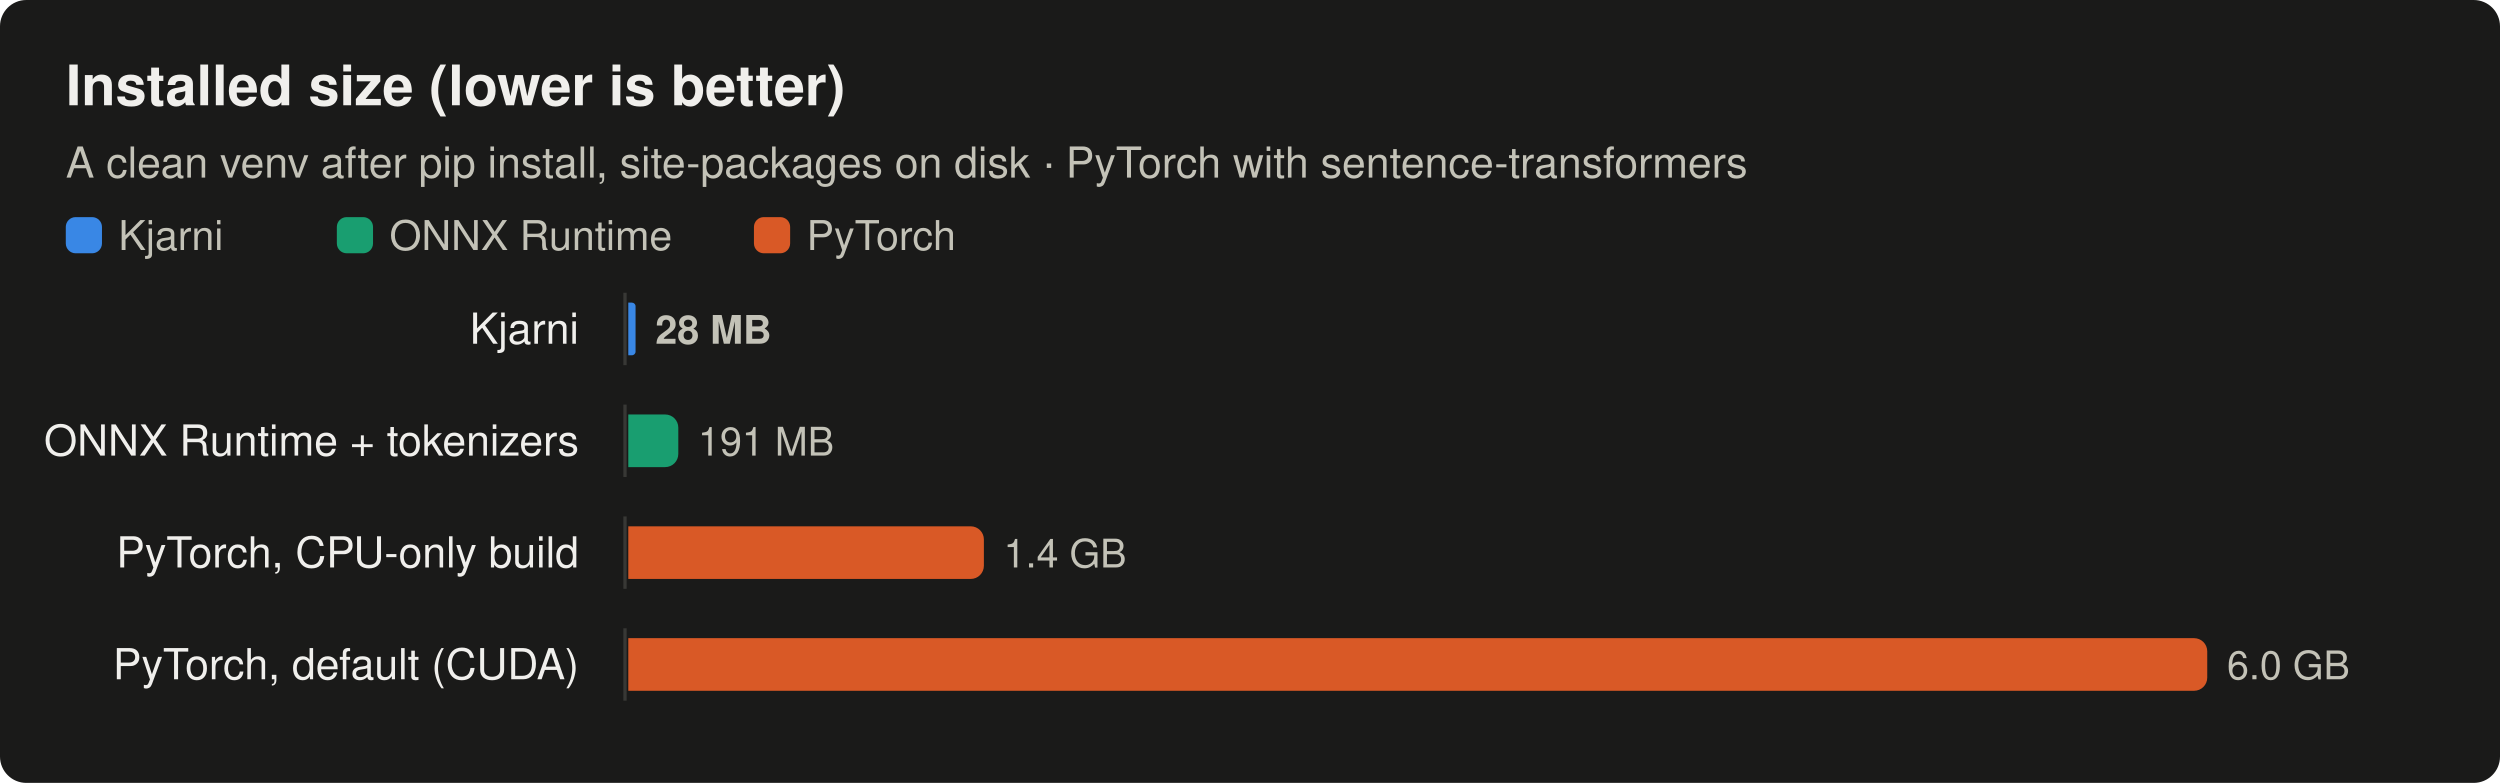
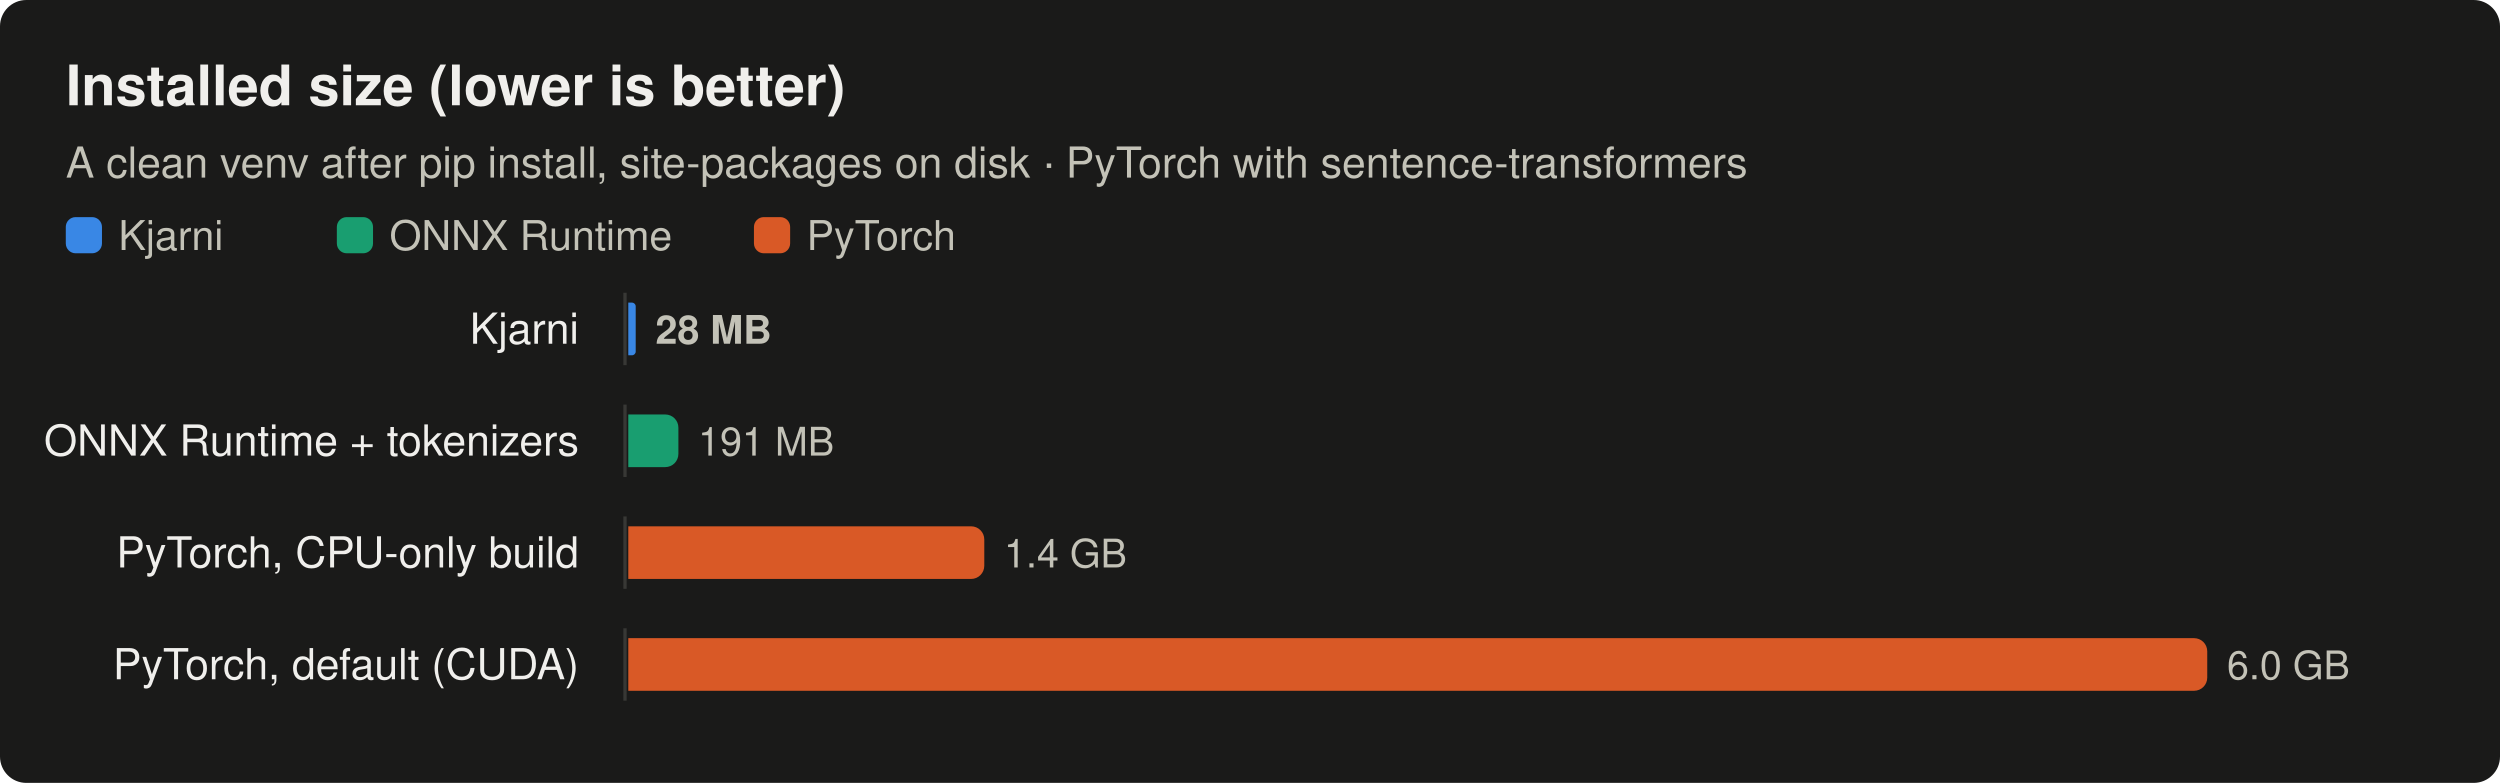
<svg xmlns="http://www.w3.org/2000/svg" width="760" height="238" viewBox="0 0 760 238" font-family="-apple-system, BlinkMacSystemFont, 'Segoe UI', Helvetica, Arial, sans-serif" role="img" aria-label="Installed size (lower is better)">
  <rect width="760" height="238" rx="8" fill="#1a1a19" />
  <text x="20" y="32" font-size="17" font-weight="600" fill="#f0efec">Installed size (lower is better)</text>
  <text x="20" y="54" font-size="13" fill="#c3c2b7">A clean venv after pip install, site-packages on disk · PyTorch with sentence-transformers</text>
  <rect x="20" y="66" width="11" height="11" rx="3" fill="#3987e5" />
  <text x="36" y="76" font-size="12.5" fill="#c3c2b7">Kjarni</text>
  <rect x="102.4" y="66" width="11" height="11" rx="3" fill="#199e70" />
  <text x="118.4" y="76" font-size="12.5" fill="#c3c2b7">ONNX Runtime</text>
  <rect x="229.2" y="66" width="11" height="11" rx="3" fill="#d95926" />
  <text x="245.2" y="76" font-size="12.5" fill="#c3c2b7">PyTorch</text>
  <text x="176" y="104.5" text-anchor="end" font-size="13" fill="#f0efec">Kjarni</text>
  <line x1="190" y1="89" x2="190" y2="111" stroke="#383835" stroke-width="1" />
-   <path d="M191,92 h1.106 a1.106,1.106 0 0 1 1.106,1.106 v13.788 a1.106,1.106 0 0 1 -1.106,1.106 h-1.106 z" fill="#3987e5" />
-   <text x="199.212" y="104.5" font-size="12" fill="#c3c2b7" font-weight="600">28 MB</text>
+   <path d="M191,92 h1.127 a1.127,1.127 0 0 1 1.127,1.127 v13.746 a1.127,1.127 0 0 1 -1.127,1.127 h-1.127 z" fill="#3987e5" />
+   <text x="199.254" y="104.5" font-size="12" fill="#c3c2b7" font-weight="600">28 MB</text>
  <text x="176" y="138.5" text-anchor="end" font-size="13" fill="#f0efec">ONNX Runtime + tokenizers</text>
  <line x1="190" y1="123" x2="190" y2="145" stroke="#383835" stroke-width="1" />
-   <path d="M191,126 h11.204 a4,4 0 0 1 4,4 v8 a4,4 0 0 1 -4,4 h-11.204 z" fill="#199e70" />
-   <text x="212.204" y="138.5" font-size="12" fill="#c3c2b7">191 MB</text>
+   <path d="M191,126 h11.231 a4,4 0 0 1 4,4 v8 a4,4 0 0 1 -4,4 h-11.231 z" fill="#199e70" />
+   <text x="212.231" y="138.5" font-size="12" fill="#c3c2b7">191 MB</text>
  <text x="176" y="172.5" text-anchor="end" font-size="13" fill="#f0efec">PyTorch, CPU-only build</text>
  <line x1="190" y1="157" x2="190" y2="179" stroke="#383835" stroke-width="1" />
-   <path d="M191,160 h104.102 a4,4 0 0 1 4,4 v8 a4,4 0 0 1 -4,4 h-104.102 z" fill="#d95926" />
-   <text x="305.102" y="172.5" font-size="12" fill="#c3c2b7">1.4 GB</text>
+   <path d="M191,160 h104.223 a4,4 0 0 1 4,4 v8 a4,4 0 0 1 -4,4 h-104.223 z" fill="#d95926" />
+   <text x="305.223" y="172.5" font-size="12" fill="#c3c2b7">1.4 GB</text>
  <text x="176" y="206.5" text-anchor="end" font-size="13" fill="#f0efec">PyTorch, default (CUDA)</text>
  <line x1="190" y1="191" x2="190" y2="213" stroke="#383835" stroke-width="1" />
  <path d="M191,194 h476.0 a4,4 0 0 1 4,4 v8 a4,4 0 0 1 -4,4 h-476.0 z" fill="#d95926" />
  <text x="677.0" y="206.5" font-size="12" fill="#c3c2b7">6.0 GB</text>
</svg>
